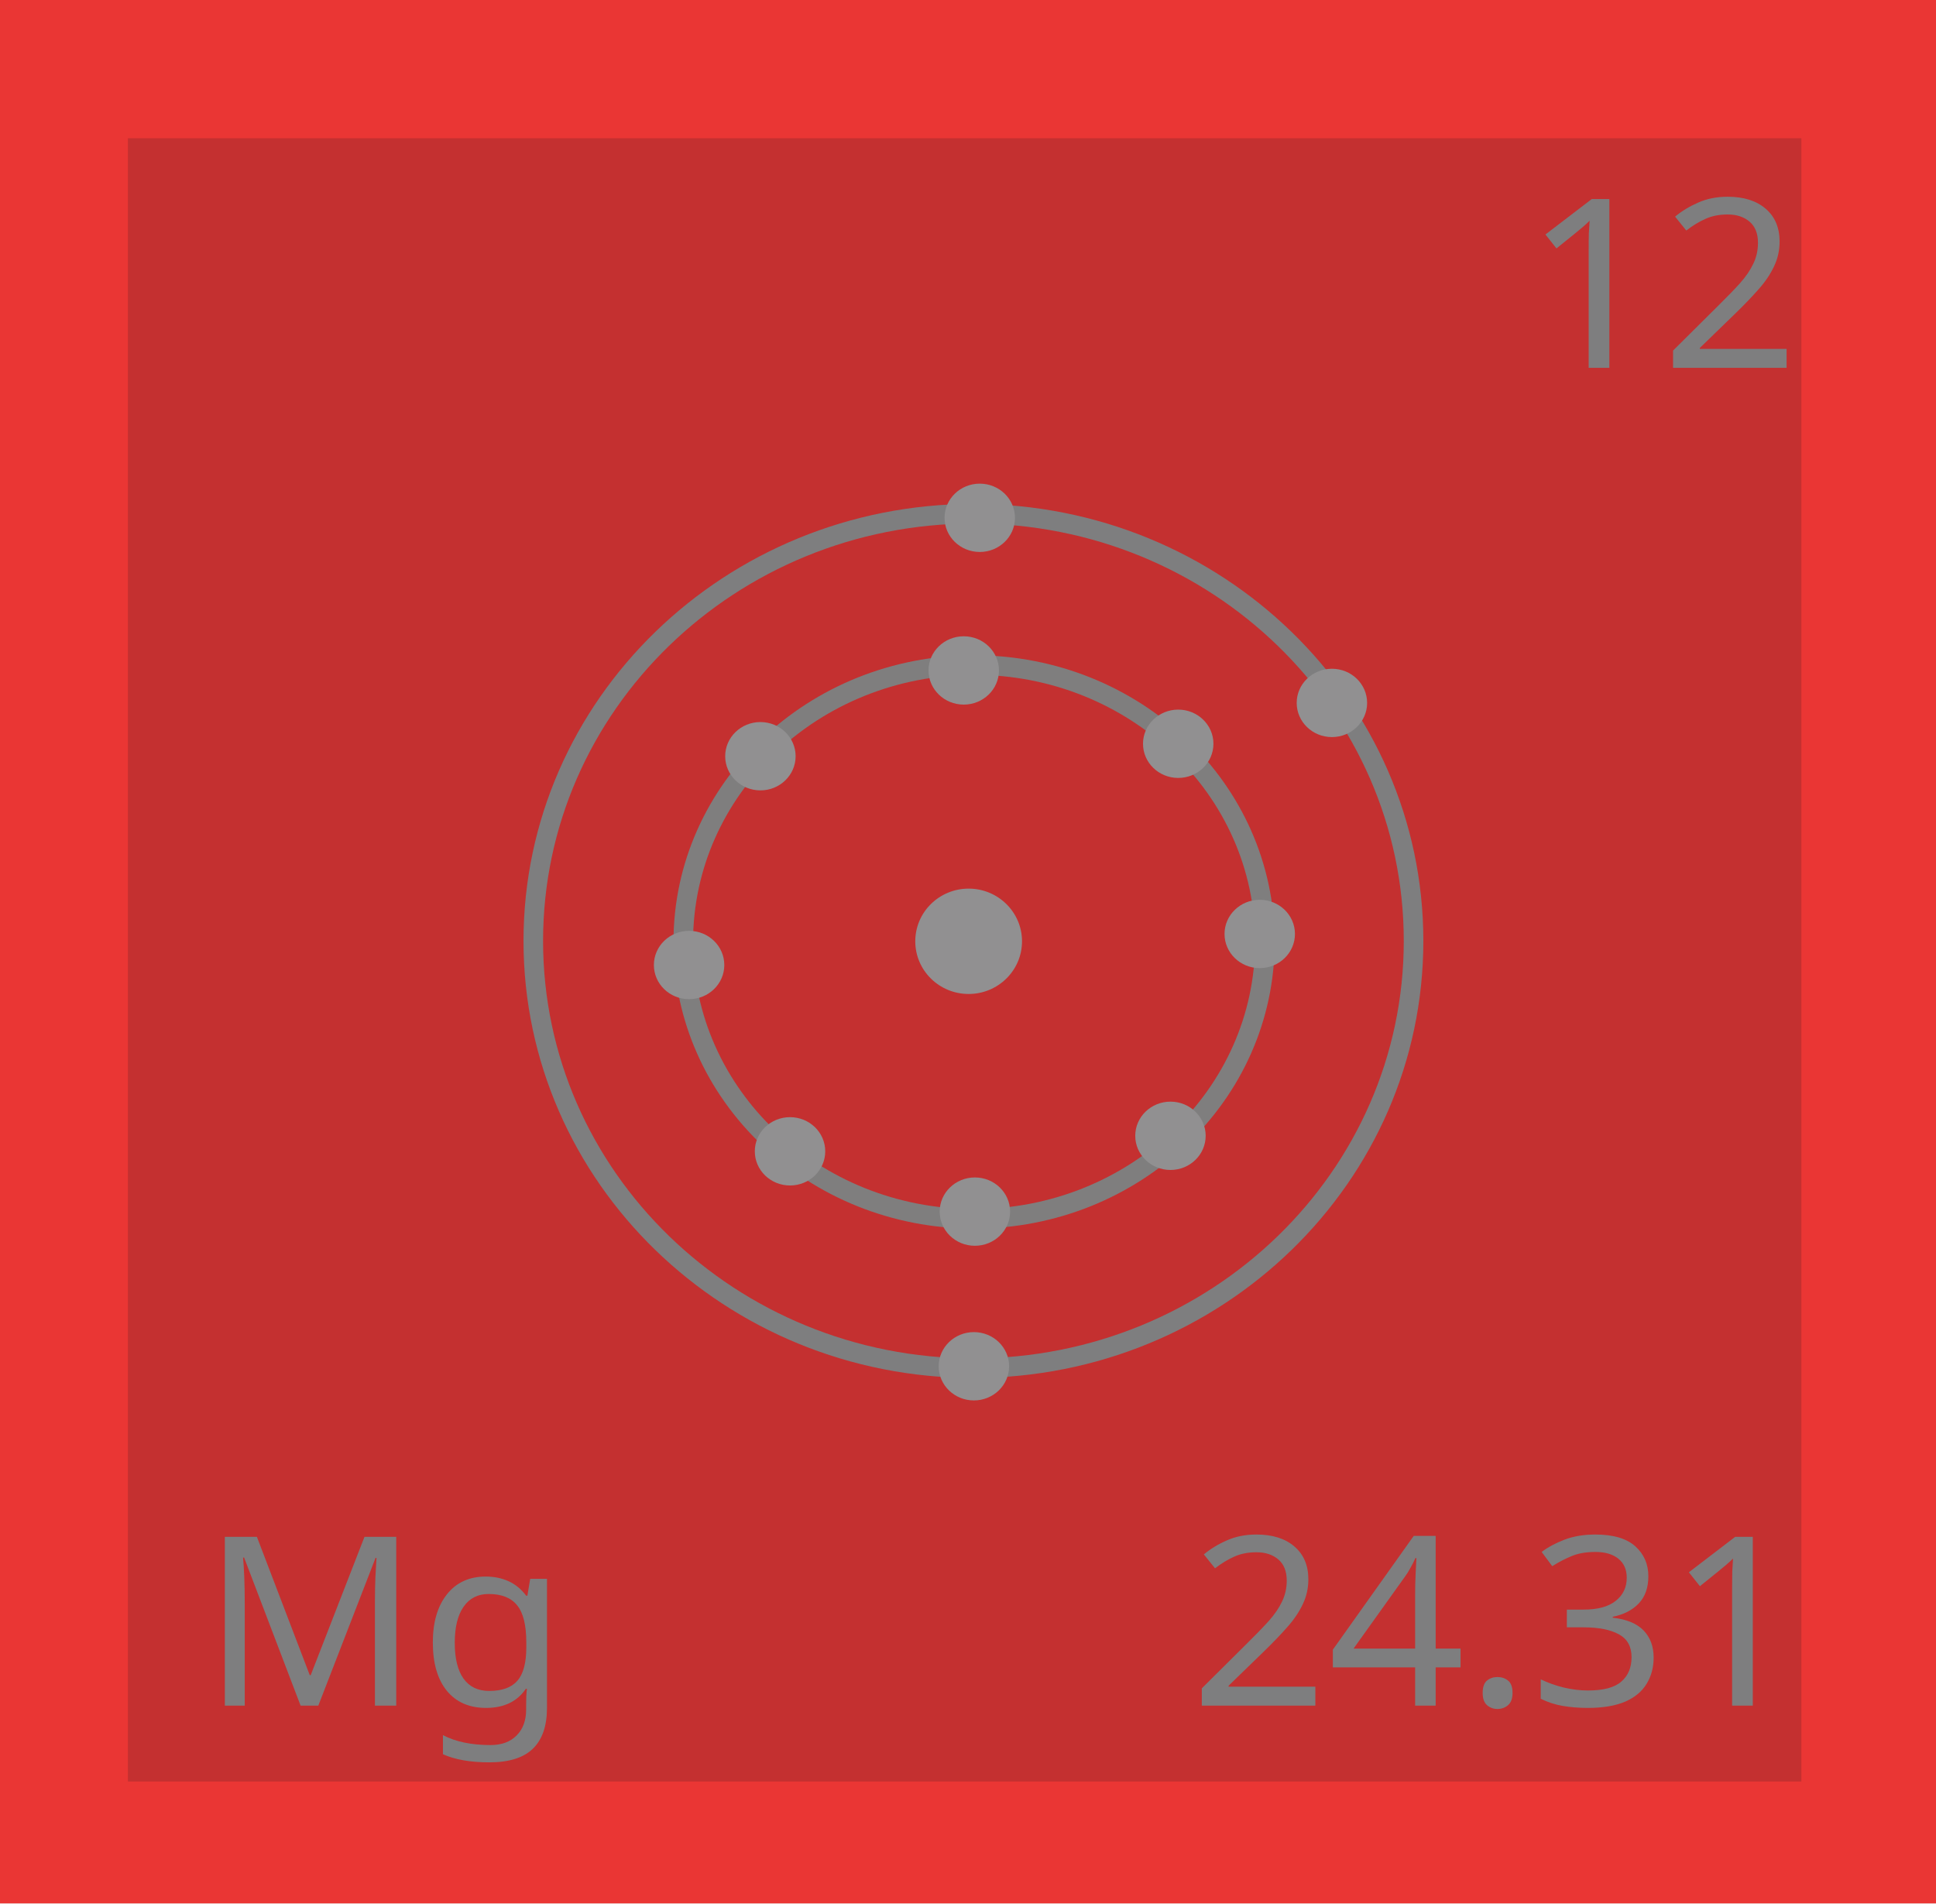
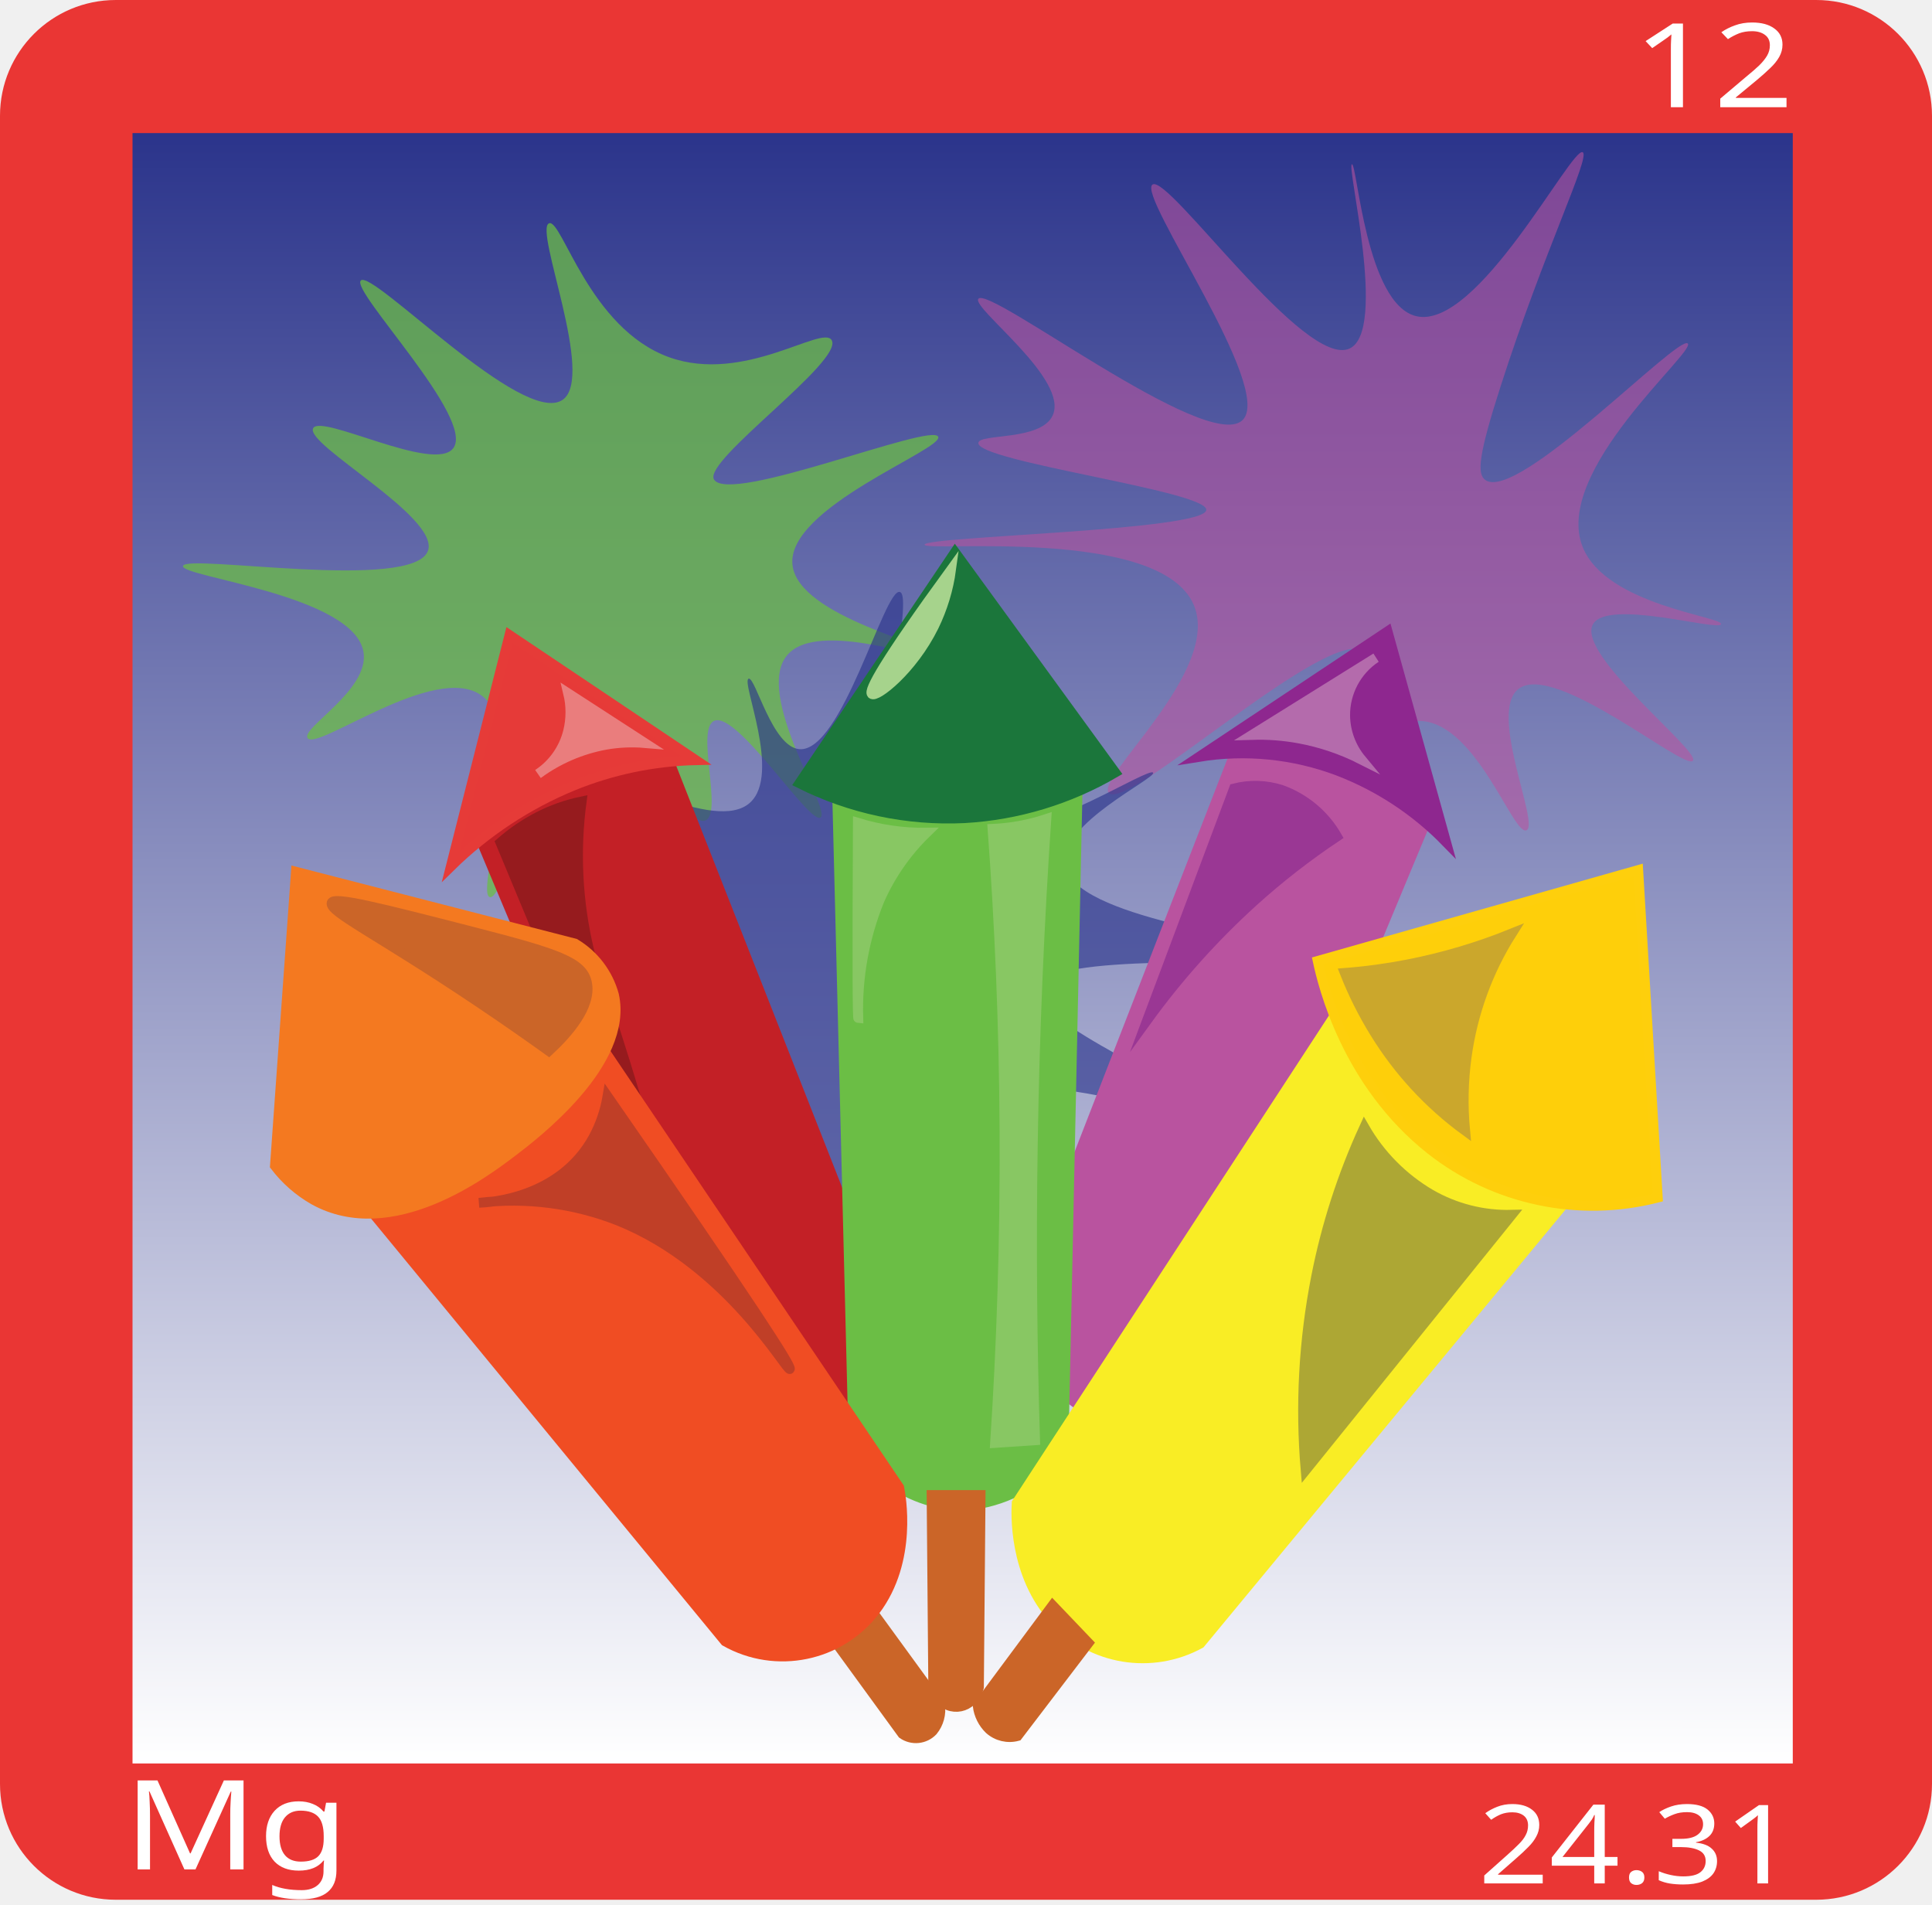
- <svg xmlns="http://www.w3.org/2000/svg" id="Layer_1" data-name="Layer 1" viewBox="0 0 197.803 194.496">
+ <svg xmlns="http://www.w3.org/2000/svg" id="Layer_1" data-name="Layer 1" viewBox="0 0 197.803 195.023">
  <defs>
-     <style>.cls-1{fill:#ea3634;stroke:#ea3634;}.cls-1,.cls-2,.cls-3,.cls-4{stroke-miterlimit:10;}.cls-2{fill:#c43030;stroke:#c43030;}.cls-3,.cls-4{fill:none;stroke-width:2px;}.cls-3{stroke:#7e7e7f;}.cls-4{stroke:#7f7e7e;}.cls-5{fill:#919091;}.cls-6{font-size:24.158px;fill:#7e7e7f;font-family:Ubuntu;}</style>
+     <style>.cls-1{fill:#ea3634;stroke:#ea3634;}.cls-1,.cls-10,.cls-11,.cls-12,.cls-13,.cls-14,.cls-15,.cls-16,.cls-17,.cls-18,.cls-19,.cls-20,.cls-21,.cls-22,.cls-23,.cls-24,.cls-25,.cls-26,.cls-27,.cls-28,.cls-9{stroke-miterlimit:10;}.cls-2{fill:url(#linear-gradient);}.cls-3{font-size:12.745px;}.cls-3,.cls-4,.cls-5{fill:#fff;font-family:Ubuntu;}.cls-4{font-size:11.984px;}.cls-5{font-size:11.223px;}.cls-6{fill:#6abd45;opacity:0.74;}.cls-7{fill:#b9529f;opacity:0.58;}.cls-8{fill:#2b348b;opacity:0.64;}.cls-9{fill:#c32026;stroke:#c32026;}.cls-10{fill:#961b1e;stroke:#961b1e;}.cls-11{fill:#b9539f;stroke:#b9539f;}.cls-12{fill:#8e278f;stroke:#8e278f;}.cls-13{fill:#6bbe45;stroke:#6bbe45;}.cls-14{fill:#f9ed25;stroke:#f9ed25;}.cls-15{fill:#ada734;stroke:#ada734;}.cls-16{fill:#e63a38;stroke:#e63b38;}.cls-17{fill:#ea7d7d;stroke:#ea7d7d;}.cls-18{fill:#9a3794;stroke:#9a3794;}.cls-19{fill:#b46bac;stroke:#b46bac;}.cls-20{fill:#cb6528;stroke:#cb6528;}.cls-21{fill:#88c763;stroke:#88c763;}.cls-22{fill:#1b763b;stroke:#1b763b;}.cls-23{fill:#a6d38c;stroke:#a6d38c;}.cls-24{fill:#f04d23;stroke:#f04d23;}.cls-25{fill:#f47920;stroke:#f47920;}.cls-26{fill:#c03f27;stroke:#c03f27;}.cls-27{fill:#fecf0a;stroke:#fecf0c;}.cls-28{fill:#cba72c;stroke:#cba72c;}</style>
+     <linearGradient id="linear-gradient" x1="137.375" y1="192.043" x2="304.326" y2="192.043" gradientTransform="translate(412.9356 -28.77037) rotate(90.01102)" gradientUnits="userSpaceOnUse">
+       <stop offset="0" stop-color="#fff" />
+       <stop offset="1" stop-color="#2b348b" />
+     </linearGradient>
  </defs>
-   <rect class="cls-1" x="0.5" y="0.5" width="196.803" height="193.496" />
-   <rect class="cls-2" x="13.568" y="14.625" width="169.981" height="166.918" />
-   <ellipse class="cls-3" cx="99.456" cy="96.149" rx="44.969" ry="43.656" />
-   <ellipse class="cls-4" cx="99.522" cy="96.251" rx="29.712" ry="28.294" />
-   <ellipse class="cls-5" cx="98.967" cy="96.186" rx="5.453" ry="5.383" />
-   <ellipse class="cls-5" cx="98.466" cy="68.509" rx="3.598" ry="3.491" />
-   <ellipse class="cls-5" cx="136.082" cy="71.827" rx="3.598" ry="3.491" />
-   <ellipse class="cls-5" cx="70.405" cy="98.609" rx="3.598" ry="3.491" />
-   <ellipse class="cls-5" cx="80.717" cy="117.647" rx="3.598" ry="3.491" />
-   <ellipse class="cls-5" cx="119.587" cy="116.061" rx="3.598" ry="3.491" />
-   <ellipse class="cls-5" cx="128.709" cy="95.436" rx="3.598" ry="3.491" />
-   <ellipse class="cls-5" cx="120.38" cy="76.002" rx="3.598" ry="3.491" />
-   <ellipse class="cls-5" cx="77.691" cy="77.274" rx="3.598" ry="3.491" />
-   <ellipse class="cls-5" cx="100.103" cy="52.912" rx="3.598" ry="3.491" />
-   <ellipse class="cls-5" cx="99.504" cy="139.612" rx="3.598" ry="3.491" />
-   <ellipse class="cls-5" cx="99.605" cy="123.808" rx="3.598" ry="3.491" />
-   <text class="cls-6" transform="translate(20.58822 174.2873) scale(1.01704 1)">Mg</text>
-   <text class="cls-6" transform="translate(155.7059 37.58805) scale(1.01704 1)">12</text>
-   <text class="cls-6" transform="translate(121.6146 174.2883) scale(1.01704 1)">24.31</text>
+   <rect class="cls-1" x="0.5" y="0.5" width="196.803" height="193.496" rx="11.355" ry="11.355" />
+   <rect class="cls-2" x="135.86" y="108.584" width="169.981" height="166.918" transform="translate(319.4087 289.1275) rotate(180)" />
+   <text class="cls-3" transform="translate(12.62142 191.3893) scale(1.19204 1)">Mg</text>
+   <text class="cls-4" transform="translate(167.2083 10.97428) scale(1.19938 1)">12</text>
+   <text class="cls-5" transform="translate(151.3616 192.8234) scale(1.1299 1)">24.31</text>
+   <path class="cls-6" d="M203.424,152.768c0.542,5.4,14.914,8.366,14.635,9.309-0.259.877-12.051-3.881-15.209,0-3.341,4.106,4.629,15.86,3.444,16.581-1.172.713-8.568-11.008-10.904-9.891-1.877.897,0.922,9.408-.861,10.182-1.921.833-5.588-8.864-10.331-8.727-6.197.178-10.228,17.034-11.765,16.581-1.546-.455,4.246-16.982-0.861-20.654-4.754-3.418-16.886,5.789-17.792,4.364-0.654-1.029,6.283-4.878,5.739-8.727-0.833-5.898-18.661-7.741-18.493-8.873,0.194-1.306,23.694,2.683,25.093-1.6,1.131-3.459-12.639-10.85-11.765-12.509,0.801-1.522,12.43,4.63,14.348,2.036,2.258-3.054-10.526-16.093-9.47-17.163,1.17-1.185,16.604,15.005,20.661,12.218,3.38-2.322-2.954-17.438-1.39-18.073,1.31-.532,4.095,10.755,12.295,13.709,7.678,2.766,15.704-3.36,16.644-1.745,1.246,2.14-13.179,12.328-12.052,14.254,1.542,2.636,22.324-5.864,22.957-4.364C218.897,140.983,202.835,146.895,203.424,152.768Z" transform="translate(-122.2917 -94.95833)" />
+   <path class="cls-7" d="M284.337,150.978c2.396,5.942,14.366,7.112,14.159,7.882-0.207.771-11.596-2.633-13.11,0-1.783,3.102,11.049,13.006,10.226,13.985-0.851,1.012-14.109-10.147-17.829-7.374-3.199,2.385,2.196,13.922.787,14.493-1.365.553-5.052-10.828-10.75-11.188-7.311-.462-14.365,17.447-14.683,17.29-0.363-.179,12.325-21.711,8.915-24.41-3.621-2.866-24.256,16.41-26.22,14.493-1.529-1.493,11.649-12.548,8.652-19.324-3.537-7.999-27.522-5.318-27.531-6.102-0.009-.858,28.719-1.423,28.842-3.56,0.112-1.946-23.532-4.961-23.336-6.865,0.101-.982,6.387-0.173,7.604-2.797,1.729-3.729-8.337-11.022-7.604-11.951,1.102-1.396,23.311,15.764,27.006,12.459,3.475-3.107-10.818-23.065-9.177-24.156,1.637-1.088,15.595,18.941,20.189,16.782,3.877-1.822-.367-18.761.227-18.86,0.54-.09,1.441,14.343,6.59,15.554,6.283,1.478,15.907-17.427,17.043-16.782,0.806,0.458-3.938,10.049-8.39,23.901-2.278,7.087-2.471,9.044-1.573,9.662,3.315,2.281,19.722-14.896,20.714-13.985C295.974,130.944,281.199,143.197,284.337,150.978Z" transform="translate(-122.2917 -94.95833)" />
+   <path class="cls-8" d="M252.304,192.495c-0.196,1.848-22.792-.309-23.748,3.622-0.876,3.601,16.885,10.383,16.18,12.162-0.692,1.745-18.011-4.213-19.608-1.069-1.112,2.189,5.869,7.874,5.348,8.42-0.473.495-5.481-4.961-8.501-3.742-3.529,1.424-2.343,11.151-3.428,11.226-1.158.081-1.782-11.057-4.799-11.494-3.061-.443-6.661,10.405-8.501,9.89-1.776-.497,1.482-10.626-2.194-12.964-3.985-2.535-13.46,5.778-14.672,4.41-1.136-1.283,7.847-7.859,6.307-12.83-1.874-6.05-18.3-6.386-18.17-7.631,0.111-1.059,11.823.759,13.645-3.061,1.947-4.081-8.687-11.889-7.13-14.033,1.544-2.127,12.392,5.024,16.043,1.737,3.238-2.915-.958-12.444-0.137-12.696,0.695-.213,2.406,7.014,5.211,7.217,4.353,0.315,8.671-16.486,10.262-16.098,1.558,0.379-2.976,16.386,1.256,18.504,3.934,1.969,13.253-9.154,14.809-7.885,1.417,1.156-6.103,10.551-4.114,12.563,2.105,2.13,13.579-5.314,13.986-4.678,0.363,0.568-9.578,5.217-9.05,9.355C232.031,189.159,252.49,190.738,252.304,192.495Z" transform="translate(-122.2917 -94.95833)" />
+   <path class="cls-9" d="M171.454,180.816a25.367,25.367,0,0,1,8.921-5.931,22.806,22.806,0,0,1,10.656-1.412q12.391,31.491,24.782,62.982a18.629,18.629,0,0,1-7.155,7.105,15.654,15.654,0,0,1-10.192,1.65Q184.961,213.013,171.454,180.816Z" transform="translate(-122.2917 -94.95833)" />
+   <path class="cls-10" d="M181.847,177.004a17.514,17.514,0,0,0-4.469,1.581,18.919,18.919,0,0,0-3.852,2.634q10.093,24.234,20.186,48.468c-5.299-19.566-8.183-28.73-9.862-33.366a37.43,37.43,0,0,1-1.233-4.039A41.721,41.721,0,0,1,181.847,177.004Z" transform="translate(-122.2917 -94.95833)" />
+   <path class="cls-11" d="M248.594,172.393q-11.271,28.981-22.542,57.962a19.16,19.16,0,0,0,6.707,8.493,15.545,15.545,0,0,0,9.501,2.76l25.895-62.208a26.5,26.5,0,0,0-9.315-5.732A24.074,24.074,0,0,0,248.594,172.393Z" transform="translate(-122.2917 -94.95833)" />
+   <path class="cls-12" d="M245.027,172.45a27.792,27.792,0,0,1,14.278,1.438,30.872,30.872,0,0,1,11.044,7.282l-5.995-21.577Z" transform="translate(-122.2917 -94.95833)" />
+   <path class="cls-13" d="M207.995,176.119l1.69,67.121c0.494,0.643,5.18,6.533,12.31,5.777a14.229,14.229,0,0,0,9.172-5.227l1.448-67.671H207.995Z" transform="translate(-122.2917 -94.95833)" />
+   <path class="cls-14" d="M226.379,248.828c-0.059.945-.37,7.343,3.852,11.941a12.284,12.284,0,0,0,14.947,2.459q18.953-22.917,37.906-45.834a24.737,24.737,0,0,1-14.639-5.444,30.552,30.552,0,0,1-9.399-13.171Z" transform="translate(-122.2917 -94.95833)" />
+   <path class="cls-15" d="M261.974,210.37a18.772,18.772,0,0,0,6.78,6.849,15.814,15.814,0,0,0,8.321,2.107L255.964,245.492A71.209,71.209,0,0,1,257.043,225.648,68.22,68.22,0,0,1,261.974,210.37Z" transform="translate(-122.2917 -94.95833)" />
+   <path class="cls-16" d="M168.441,183.677a39.159,39.159,0,0,1,12.481-8.254A35.47,35.47,0,0,1,193.558,172.789L174.451,159.97Q171.446,171.823,168.441,183.677Z" transform="translate(-122.2917 -94.95833)" />
+   <path class="cls-17" d="M177.379,174.194a16.833,16.833,0,0,1,6.934-2.985,15.595,15.595,0,0,1,4.006-.176q-3.929-2.546-7.859-5.093a8.226,8.226,0,0,1,0,3.863A7.36,7.36,0,0,1,177.379,174.194Z" transform="translate(-122.2917 -94.95833)" />
+   <path class="cls-18" d="M259.183,180.596a10.769,10.769,0,0,0-5.69-4.773,8.742,8.742,0,0,0-4.86-.142q-4.441,11.85-8.883,23.699a78.703,78.703,0,0,1,10.864-12.117A73.385,73.385,0,0,1,259.183,180.596Z" transform="translate(-122.2917 -94.95833)" />
+   <path class="cls-19" d="M263.171,162.291l-12.701,7.911a22.759,22.759,0,0,1,4.812.36,23.636,23.636,0,0,1,6.39,2.158,7.191,7.191,0,0,1-1.657-4.495A7.034,7.034,0,0,1,263.171,162.291Z" transform="translate(-122.2917 -94.95833)" />
+   <path class="cls-20" d="M217.667,248.012l0.17,19.699a2.862,2.862,0,0,0,1.533,1.844,2.227,2.227,0,0,0,2.384-.485,2.893,2.893,0,0,0,.766-1.359q0.085-9.85.17-19.699H217.667Z" transform="translate(-122.2917 -94.95833)" />
+   <path class="cls-21" d="M223.907,179.812c0.711,9.596,1.169,19.947,1.226,30.968,0.059,11.372-.316,22.041-0.966,31.91l4.103-.275c-0.299-9.541-.4-19.549-0.241-29.984,0.18-11.777.674-23.004,1.393-33.628a20.514,20.514,0,0,1-3.25.786A20.167,20.167,0,0,1,223.907,179.812Z" transform="translate(-122.2917 -94.95833)" />
+   <path class="cls-21" d="M217.161,180.205a22.516,22.516,0,0,1-3.614-.235,22.869,22.869,0,0,1-3.428-.775c-0.08,15.977-.029,20.03.048,20.031a29.652,29.652,0,0,1,2.172-12.104A22.051,22.051,0,0,1,217.161,180.205Z" transform="translate(-122.2917 -94.95833)" />
+   <path class="cls-22" d="M220.064,151.493L204.133,175.15a33.943,33.943,0,0,0,16.896,3.576,34.384,34.384,0,0,0,15.448-4.676Z" transform="translate(-122.2917 -94.95833)" />
+   <path class="cls-23" d="M219.672,153.267c-6.973,9.589-8.46,12.379-8.125,12.739,0.42,0.452,4.151-2.445,6.352-6.903A19.135,19.135,0,0,0,219.672,153.267Z" transform="translate(-122.2917 -94.95833)" />
+   <path class="cls-20" d="M207.551,262.681l7.137,9.802a2.386,2.386,0,0,0,3.111-.313,3.444,3.444,0,0,0,.732-2.711l-7.137-9.802Z" transform="translate(-122.2917 -94.95833)" />
+   <path class="cls-24" d="M183.633,201.729l30.723,45.518c0.154,0.751,1.431,7.464-2.458,12.605a11.924,11.924,0,0,1-15.361,3.151l-36.867-44.817a26.888,26.888,0,0,0,15.054-5.602A32.101,32.101,0,0,0,183.633,201.729Z" transform="translate(-122.2917 -94.95833)" />
+   <path class="cls-25" d="M150.436,214.316a13.262,13.262,0,0,0,3.994,3.501c7.99,4.424,17.546-2.829,20.277-4.902,2.254-1.711,12.014-9.119,10.446-16.106a8.867,8.867,0,0,0-3.994-5.252l-28.572-7.353Q151.511,199.26,150.436,214.316Z" transform="translate(-122.2917 -94.95833)" />
+   <path class="cls-26" d="M171.34,218.102c1.009-.037,8.258-0.426,11.689-6.66a13.621,13.621,0,0,0,1.461-4.255c15.177,21.88,18.895,27.726,18.669,27.937-0.301.281-6.336-10.643-17.533-15.171A29.34,29.34,0,0,0,171.34,218.102Z" transform="translate(-122.2917 -94.95833)" />
+   <path class="cls-20" d="M156.242,187.39c0.208-.684,4.958.521,14.448,2.96,8.69,2.233,11.221,3.093,11.689,5.18,0.551,2.461-2.058,5.328-3.896,7.03-1.736-1.247-4.309-3.065-7.468-5.18C160.75,190.505,155.966,188.298,156.242,187.39Z" transform="translate(-122.2917 -94.95833)" />
+   <path class="cls-20" d="M230.057,259.306l-7.666,10.325a4.011,4.011,0,0,0,1.195,2.383,3.114,3.114,0,0,0,2.887.681l7.268-9.531Z" transform="translate(-122.2917 -94.95833)" />
+   <path class="cls-27" d="M257.197,193.336c0.552,2.574,2.965,12.519,11.557,19.317a26.803,26.803,0,0,0,23.268,4.917q-1.002-16.771-2.003-33.541Z" transform="translate(-122.2917 -94.95833)" />
+   <path class="cls-28" d="M259.971,194.565a38.7,38.7,0,0,0,3.082,6.146,35.363,35.363,0,0,0,9.245,10.01,32.704,32.704,0,0,1,.154-7.551,31.624,31.624,0,0,1,4.623-12.644,58.017,58.017,0,0,1-10.632,3.161A56.587,56.587,0,0,1,259.971,194.565Z" transform="translate(-122.2917 -94.95833)" />
</svg>
